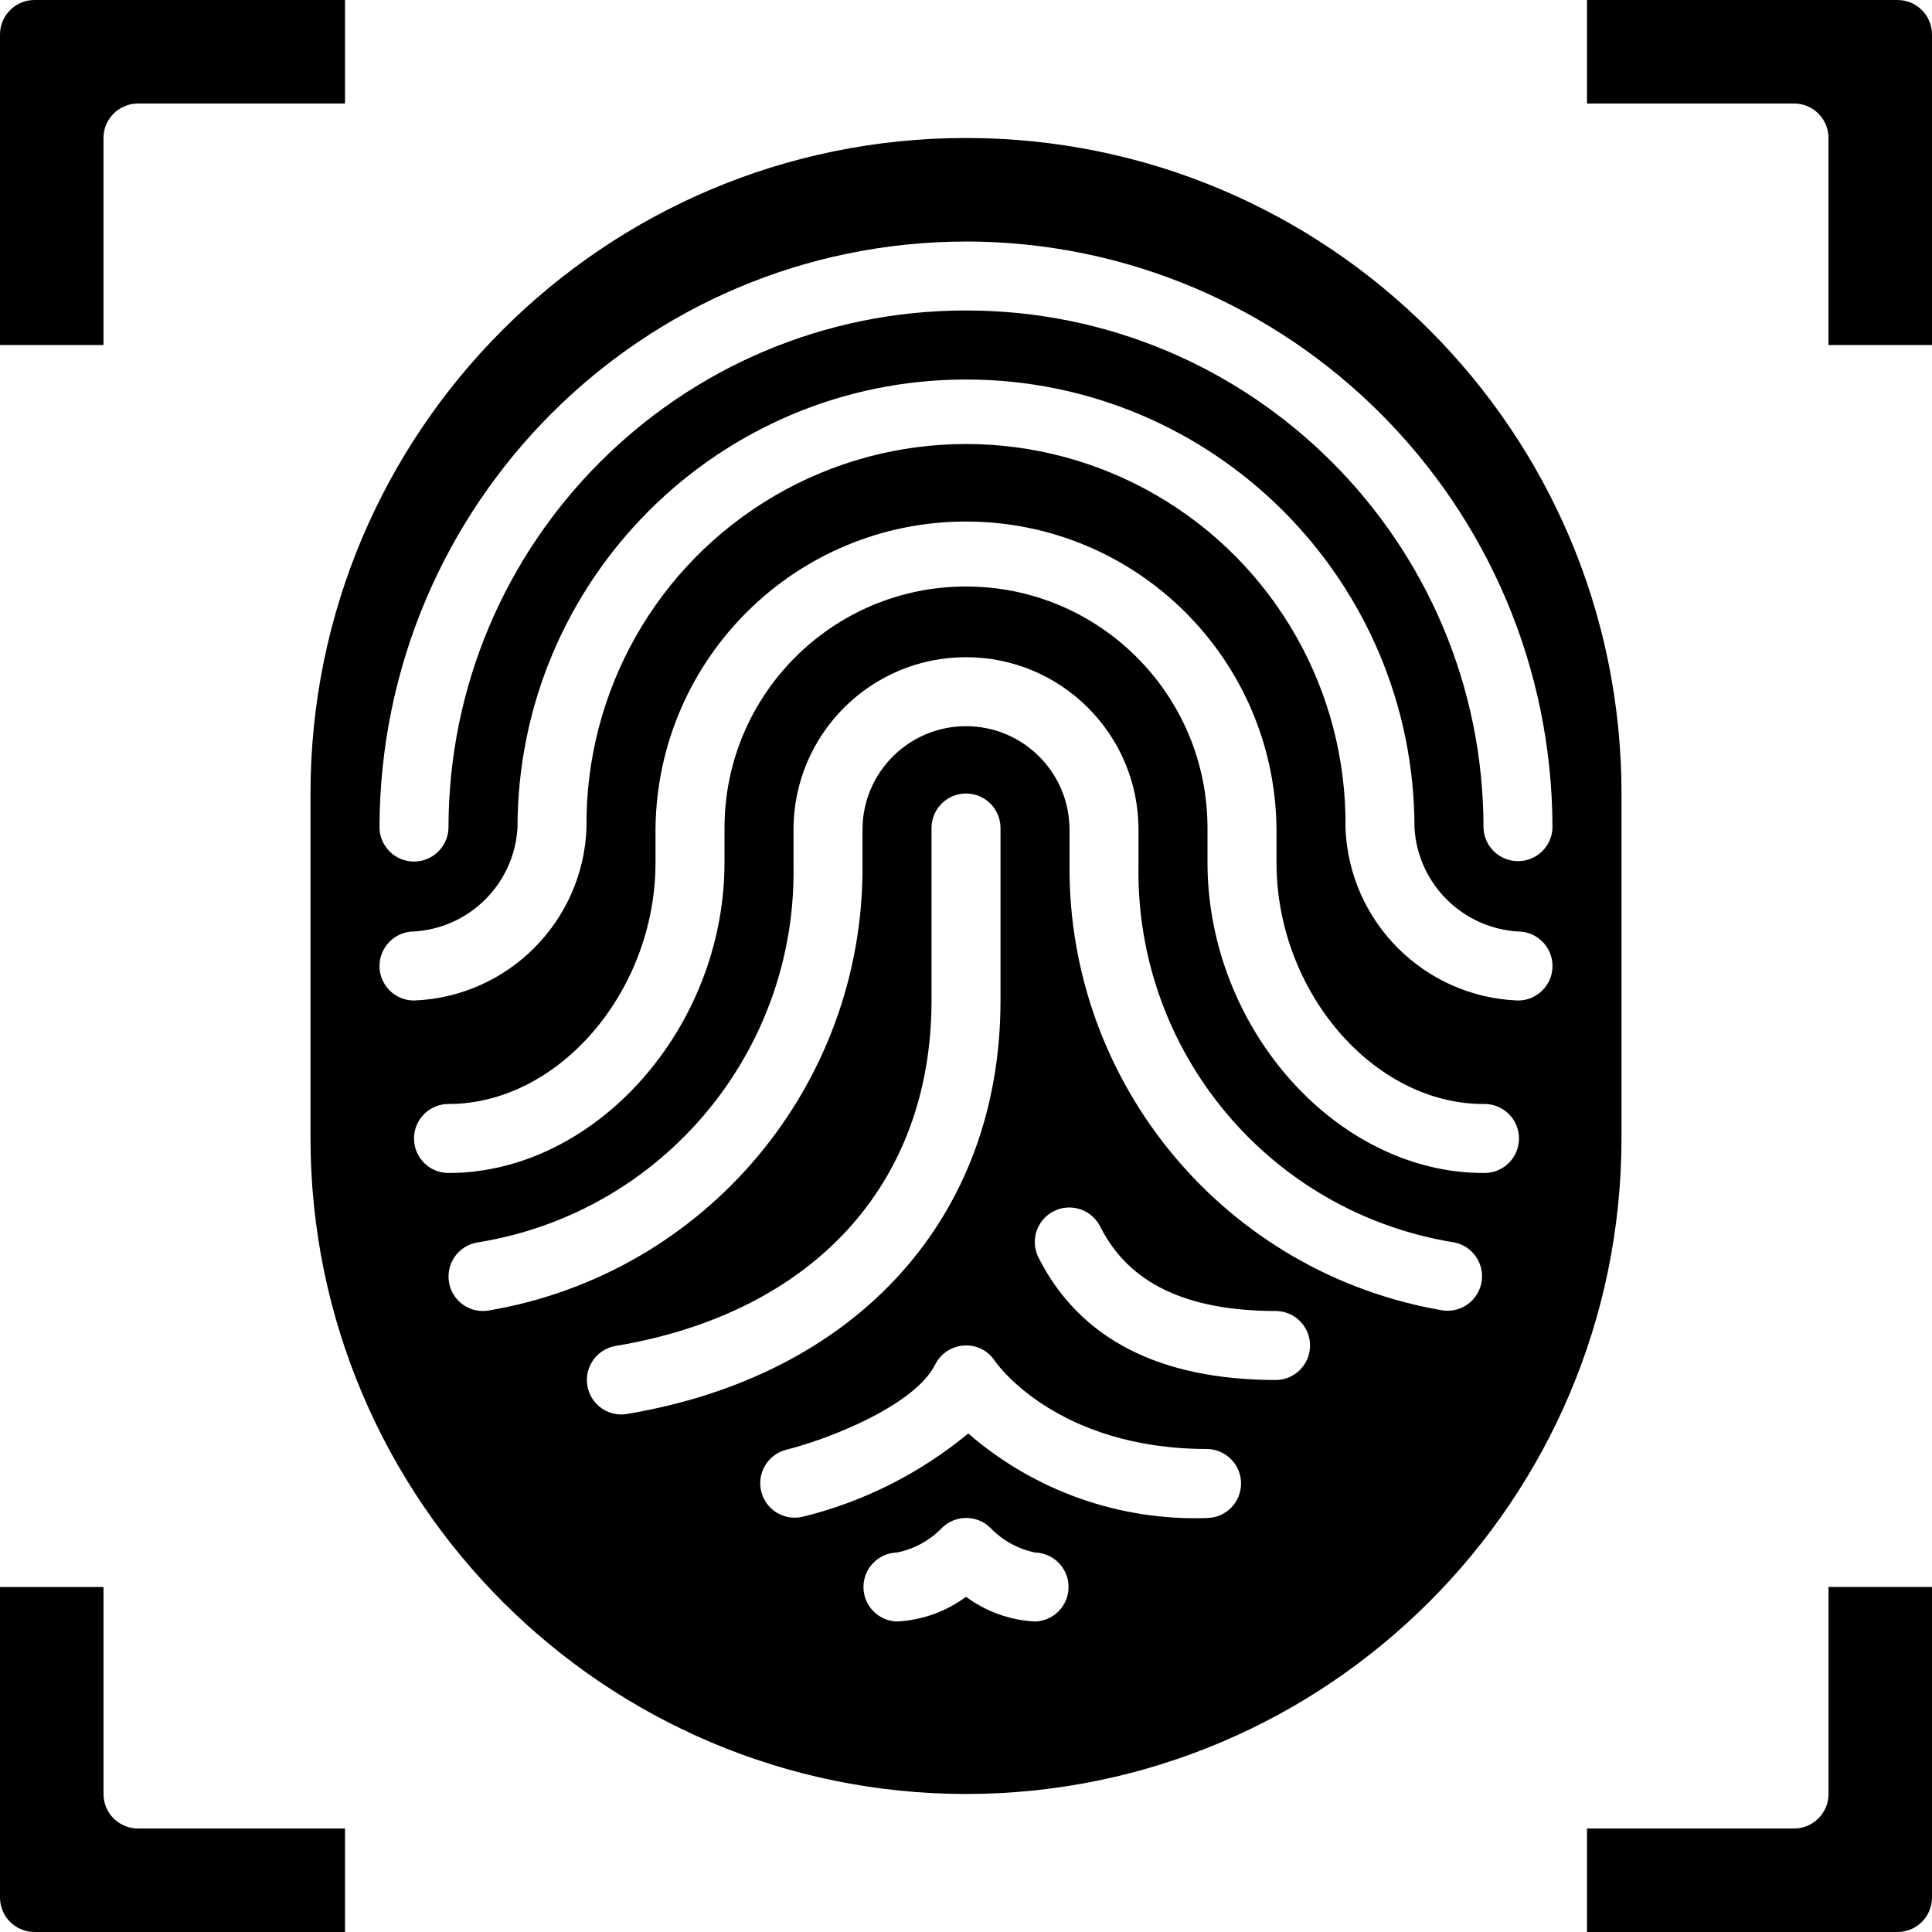
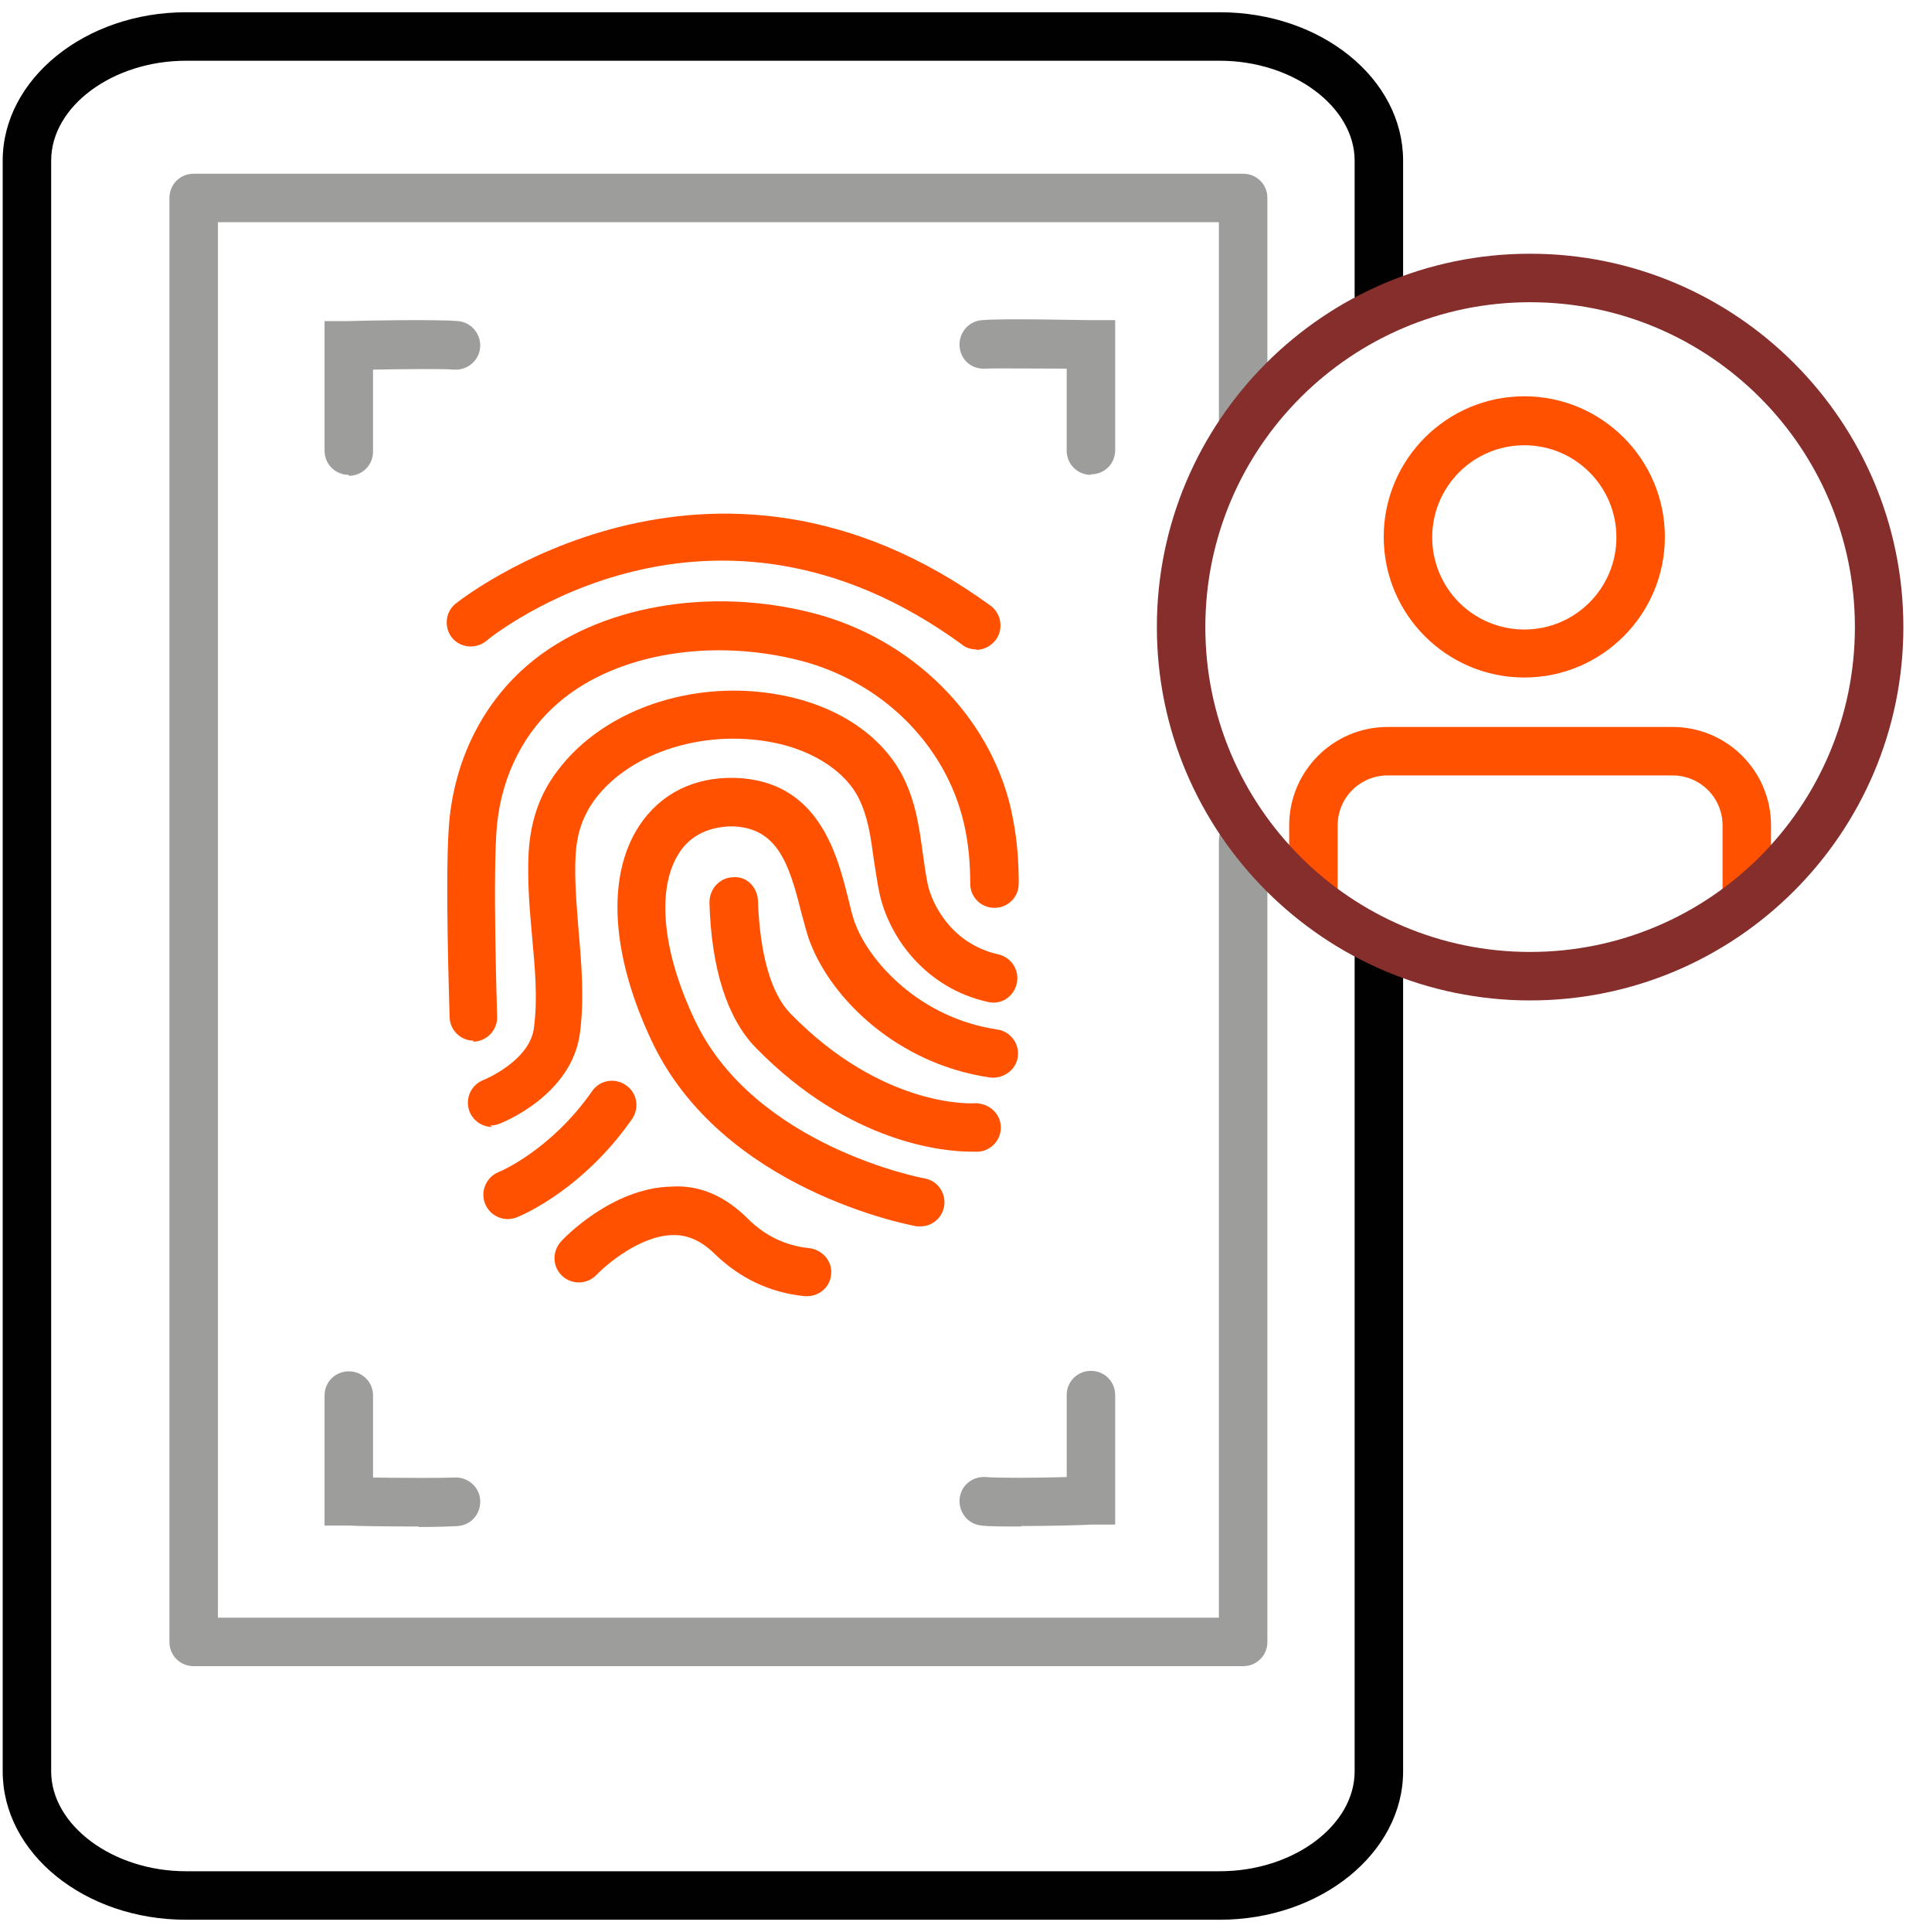
- <svg viewBox="0 0 73 73" fill="currentColor">
-   <path d="M36.5 67.786a24.795 24.795 0 0 0 24.768-24.768V29.982a24.768 24.768 0 0 0-49.536 0v13.036A24.795 24.795 0 0 0 36.5 67.786Zm-13.036-14.34a1.304 1.304 0 0 1-.212-2.588c7.478-1.247 11.945-6.128 11.945-13.054v-6.518a1.303 1.303 0 1 1 2.607 0v6.518c0 8.185-5.413 14.172-14.126 15.624-.07.013-.142.019-.214.018Zm15.643 7.822a4.793 4.793 0 0 1-2.607-.934 4.792 4.792 0 0 1-2.607.934 1.304 1.304 0 0 1 0-2.607 3.24 3.24 0 0 0 1.694-.926 1.304 1.304 0 0 1 1.84 0c.453.471 1.04.794 1.68.926a1.304 1.304 0 0 1 0 2.607Zm6.518-3.91a13.074 13.074 0 0 1-9.04-3.196 15.643 15.643 0 0 1-6.287 3.156 1.304 1.304 0 0 1-.63-2.529c1.792-.45 4.916-1.728 5.667-3.229a1.304 1.304 0 0 1 1.084-.72 1.277 1.277 0 0 1 1.166.577c.088.13 2.364 3.333 8.04 3.333a1.304 1.304 0 0 1 0 2.607Zm2.607-5.215c-4.432 0-7.451-1.564-8.995-4.632a1.303 1.303 0 0 1 2.334-1.165c1.08 2.147 3.256 3.19 6.661 3.19a1.304 1.304 0 0 1 0 2.607ZM36.5 9.125a22.186 22.186 0 0 1 22.16 22.16 1.304 1.304 0 0 1-2.606 0 19.553 19.553 0 0 0-39.108 0 1.304 1.304 0 0 1-2.607 0A22.186 22.186 0 0 1 36.5 9.126ZM14.34 36.5a1.304 1.304 0 0 1 1.303-1.304 4.17 4.17 0 0 0 3.91-3.91 16.946 16.946 0 0 1 33.893 0 4.17 4.17 0 0 0 3.911 3.91 1.304 1.304 0 0 1 0 2.608 6.778 6.778 0 0 1-6.518-6.518 14.34 14.34 0 1 0-28.678 0 6.779 6.779 0 0 1-6.518 6.518 1.304 1.304 0 0 1-1.304-1.304Zm1.303 6.518a1.303 1.303 0 0 1 1.303-1.304c4.172 0 7.822-4.264 7.822-9.125v-1.303a11.733 11.733 0 0 1 23.464 0v1.303c0 4.861 3.65 9.125 7.822 9.125a1.304 1.304 0 1 1 0 2.607c-5.556 0-10.429-5.482-10.429-11.732v-1.303a9.125 9.125 0 1 0-18.25 0v1.303c0 6.25-4.873 11.732-10.428 11.732a1.303 1.303 0 0 1-1.304-1.303Zm1.322 5.428a1.304 1.304 0 0 1 1.071-1.5A14.184 14.184 0 0 0 29.982 32.67v-1.32a6.518 6.518 0 0 1 13.036 0v1.32a14.184 14.184 0 0 0 11.946 14.277 1.304 1.304 0 0 1-.429 2.57A16.953 16.953 0 0 1 40.411 32.67v-1.32a3.91 3.91 0 0 0-7.822 0v1.32a16.953 16.953 0 0 1-14.125 16.847 1.298 1.298 0 0 1-1.5-1.071ZM1.304 73h11.732v-3.91H5.214a1.303 1.303 0 0 1-1.303-1.305v-7.82H0v11.731A1.303 1.303 0 0 0 1.304 73ZM1.304 0A1.304 1.304 0 0 0 0 1.304v11.732h3.91V5.214a1.304 1.304 0 0 1 1.304-1.303h7.822V0H1.304ZM73 13.036V1.304A1.303 1.303 0 0 0 71.696 0H59.964v3.91h7.822a1.303 1.303 0 0 1 1.303 1.304v7.822H73ZM71.696 73A1.303 1.303 0 0 0 73 71.696V59.964h-3.91v7.822a1.303 1.303 0 0 1-1.304 1.303h-7.822V73h11.732Z" />
+ <svg xmlns="http://www.w3.org/2000/svg" width="147" height="149" fill="none">
+   <path fill="#010101" d="M94.104 148.054H14.343c-7.816 0-14.135-5.123-14.135-11.443V12.388C.208 6.106 6.565.945 14.342.945h79.762c7.816 0 14.135 5.123 14.135 11.443v11.031c0 1.047-.822 1.87-1.869 1.87a1.852 1.852 0 0 1-1.87-1.87V12.388c0-4.15-4.75-7.703-10.396-7.703H14.343c-5.647 0-10.396 3.515-10.396 7.703V136.61c0 4.151 4.749 7.704 10.395 7.704h79.762c5.647 0 10.396-3.516 10.396-7.704V73.565c0-1.047.823-1.87 1.87-1.87 1.047 0 1.869.823 1.869 1.87v63.046c0 6.283-6.357 11.443-14.135 11.443Z" />
+   <path fill="#9D9D9C" d="M95.9 128.498H14.94a1.852 1.852 0 0 1-1.869-1.87V15.268c0-1.047.823-1.87 1.87-1.87h80.958c1.047 0 1.87.823 1.87 1.87V32.47c0 1.047-.823 1.87-1.87 1.87a1.852 1.852 0 0 1-1.87-1.87V17.138H16.811v107.62h77.218V64.815c0-1.047.823-1.87 1.87-1.87 1.047 0 1.87.823 1.87 1.87v61.813c0 1.047-.823 1.87-1.87 1.87Z" />
+   <path fill="#FF5100" d="M75.295 50.081c-.374 0-.785-.112-1.085-.373-19.332-14.098-36.01-.86-36.72-.262-.786.636-1.982.523-2.618-.262-.636-.785-.524-1.982.262-2.617.187-.15 19.594-15.669 41.283.149.823.598 1.01 1.795.411 2.618-.374.486-.935.785-1.496.785l-.037-.038Z" />
+   <path fill="#FF5100" d="M36.555 80.258a1.86 1.86 0 0 1-1.87-1.795c0-.449-.411-11.555 0-15.406.523-4.787 2.692-8.975 6.17-11.892 5.273-4.412 13.836-5.946 21.838-3.889 7.591 1.945 13.612 7.853 15.294 15.107l.15.748c.337 1.72.449 3.328.449 5.011 0 1.047-.823 1.87-1.87 1.87a1.851 1.851 0 0 1-1.87-1.87c0-1.42-.112-2.804-.374-4.113l-.112-.524c-1.42-6.132-6.394-10.956-12.639-12.564-6.88-1.758-14.135-.524-18.51 3.14-2.73 2.282-4.45 5.61-4.861 9.424-.374 3.59 0 14.77 0 14.883a1.878 1.878 0 0 1-1.795 1.945h-.075l.075-.075Z" />
+   <path fill="#FF5100" d="M37.976 86.915a1.894 1.894 0 0 1-1.758-1.197 1.88 1.88 0 0 1 1.085-2.43c.112-.038 3.59-1.496 3.889-4.039.299-2.28.074-4.6-.15-7.067-.187-2.094-.374-4.226-.262-6.432.15-2.43.823-4.45 2.206-6.282 3.703-4.974 11.144-7.33 18.1-5.684 3.963.935 7.104 3.178 8.6 6.17.972 1.944 1.234 3.926 1.496 5.833.112.786.224 1.608.374 2.356.336 1.645 1.907 4.674 5.46 5.46a1.882 1.882 0 0 1 1.42 2.243c-.224 1.01-1.197 1.683-2.244 1.421-4.749-1.047-7.59-4.936-8.338-8.338-.187-.86-.3-1.758-.45-2.656-.224-1.682-.448-3.29-1.158-4.711-.973-1.945-3.254-3.515-6.096-4.188-5.46-1.272-11.442.523-14.247 4.263-.935 1.271-1.383 2.58-1.496 4.263-.112 1.907.075 3.851.225 5.87.224 2.543.449 5.198.112 7.853-.598 4.861-6.058 6.993-6.282 7.068a2.118 2.118 0 0 1-.673.112l.187.112Z" />
+   <path fill="#FF5100" d="M39.172 94.019a1.894 1.894 0 0 1-1.757-1.197 1.892 1.892 0 0 1 1.047-2.43c.112-.038 4.038-1.683 7.217-6.245.598-.86 1.757-1.047 2.617-.449.86.598 1.047 1.758.45 2.618-3.89 5.571-8.714 7.516-8.938 7.59a2.117 2.117 0 0 1-.673.113h.037ZM62.282 99.965h-.187c-2.693-.262-5.048-1.384-7.03-3.328-.973-.935-2.02-1.421-3.179-1.384-2.468.037-5.086 2.244-5.87 3.066a1.886 1.886 0 0 1-2.656.075c-.748-.71-.785-1.87-.075-2.655.15-.187 3.927-4.15 8.526-4.225 2.207-.15 4.188.785 5.871 2.468 1.346 1.346 2.954 2.094 4.75 2.28 1.009.113 1.794 1.01 1.682 2.02-.075.972-.898 1.683-1.87 1.683h.038ZM74.959 88.821c-1.945 0-9.349-.523-16.678-8.04-2.17-2.243-3.403-6.02-3.553-11.18 0-1.047.785-1.908 1.795-1.945 1.085-.112 1.907.785 1.945 1.795.15 4.15 1.01 7.18 2.505 8.713 7.068 7.254 13.948 6.955 14.247 6.918 1.01 0 1.907.71 1.982 1.757.075 1.01-.71 1.907-1.72 1.982h-.523Z" />
+   <path fill="#FF5100" d="M71.07 94.581h-.337c-.598-.112-15.033-2.805-20.455-14.285-3.14-6.656-3.515-12.714-.972-16.603 1.645-2.505 4.263-3.776 7.367-3.702 6.506.187 7.927 5.946 8.787 9.424.187.748.337 1.42.561 1.944 1.085 2.767 4.861 7.142 10.92 8.04a1.869 1.869 0 0 1 1.57 2.131c-.15 1.01-1.122 1.683-2.132 1.571-7.18-1.047-12.228-6.095-13.873-10.396-.262-.635-.449-1.495-.71-2.393-.935-3.777-1.87-6.469-5.273-6.581-1.72 0-3.216.636-4.113 2.02-1.795 2.729-1.346 7.59 1.196 12.938 4.6 9.722 17.613 12.19 17.725 12.19a1.866 1.866 0 0 1 1.496 2.169 1.848 1.848 0 0 1-1.832 1.533h.075Z" />
+   <path fill="#9D9D9C" d="M26.907 36.619a1.852 1.852 0 0 1-1.87-1.87v-9.984h1.832c.71-.037 6.918-.15 8.452 0 1.047.075 1.794 1.01 1.72 2.02-.075 1.009-.973 1.794-2.02 1.72-.822-.075-3.74-.038-6.245 0v6.32c0 1.046-.822 1.869-1.87 1.869v-.075ZM84.157 36.62a1.852 1.852 0 0 1-1.87-1.87v-6.32c-2.505 0-5.422-.037-6.244 0-1.085.076-1.945-.672-2.02-1.72-.074-1.009.674-1.944 1.72-2.018 1.534-.15 7.741 0 8.452 0h1.832v10.021c0 1.047-.823 1.87-1.87 1.87v.037ZM32.292 117.728c-2.282 0-4.974-.038-5.423-.075h-1.832v-10.022c0-1.047.823-1.869 1.87-1.869a1.85 1.85 0 0 1 1.87 1.869v6.32c2.505.037 5.422.037 6.244 0 1.01-.075 1.945.673 2.02 1.72.074 1.047-.673 1.945-1.72 2.019-.561.038-1.72.075-3.03.075v-.037ZM78.772 117.728c-1.308 0-2.468 0-3.028-.075-1.047-.074-1.795-1.009-1.72-2.019.074-1.047.972-1.795 2.019-1.72.822.075 3.74.075 6.245 0v-6.32a1.85 1.85 0 0 1 1.87-1.869c1.046 0 1.869.822 1.869 1.869v9.985h-1.832c-.45.037-3.141.112-5.422.112v.037Z" />
+   <path fill="#FF5100" d="M117.588 52.251c-5.983 0-10.845-4.861-10.845-10.844s4.862-10.844 10.845-10.844c5.983 0 10.844 4.86 10.844 10.844 0 5.983-4.861 10.844-10.844 10.844Zm0-17.912a7.101 7.101 0 0 0-7.105 7.105 7.101 7.101 0 0 0 7.105 7.105 7.102 7.102 0 0 0 7.105-7.105 7.102 7.102 0 0 0-7.105-7.105ZM101.321 70.76a1.851 1.851 0 0 1-1.87-1.87v-5.234a7.597 7.597 0 0 1 7.592-7.591h21.987a7.596 7.596 0 0 1 7.591 7.59v5.16c0 1.048-.822 1.87-1.869 1.87a1.852 1.852 0 0 1-1.87-1.87v-5.16a3.846 3.846 0 0 0-3.852-3.851h-21.987a3.846 3.846 0 0 0-3.852 3.852v5.235c0 1.047-.823 1.87-1.87 1.87Z" />
+   <path fill="#852E2C" d="M118.036 77.155c-15.855 0-28.793-12.9-28.793-28.793 0-15.893 12.901-28.794 28.793-28.794 15.893 0 28.794 12.901 28.794 28.794 0 15.892-12.901 28.793-28.794 28.793Zm0-53.847c-13.798 0-25.054 11.218-25.054 25.054 0 13.836 11.219 25.054 25.054 25.054 13.836 0 25.055-11.218 25.055-25.054 0-13.836-11.219-25.054-25.055-25.054Z" />
</svg>
